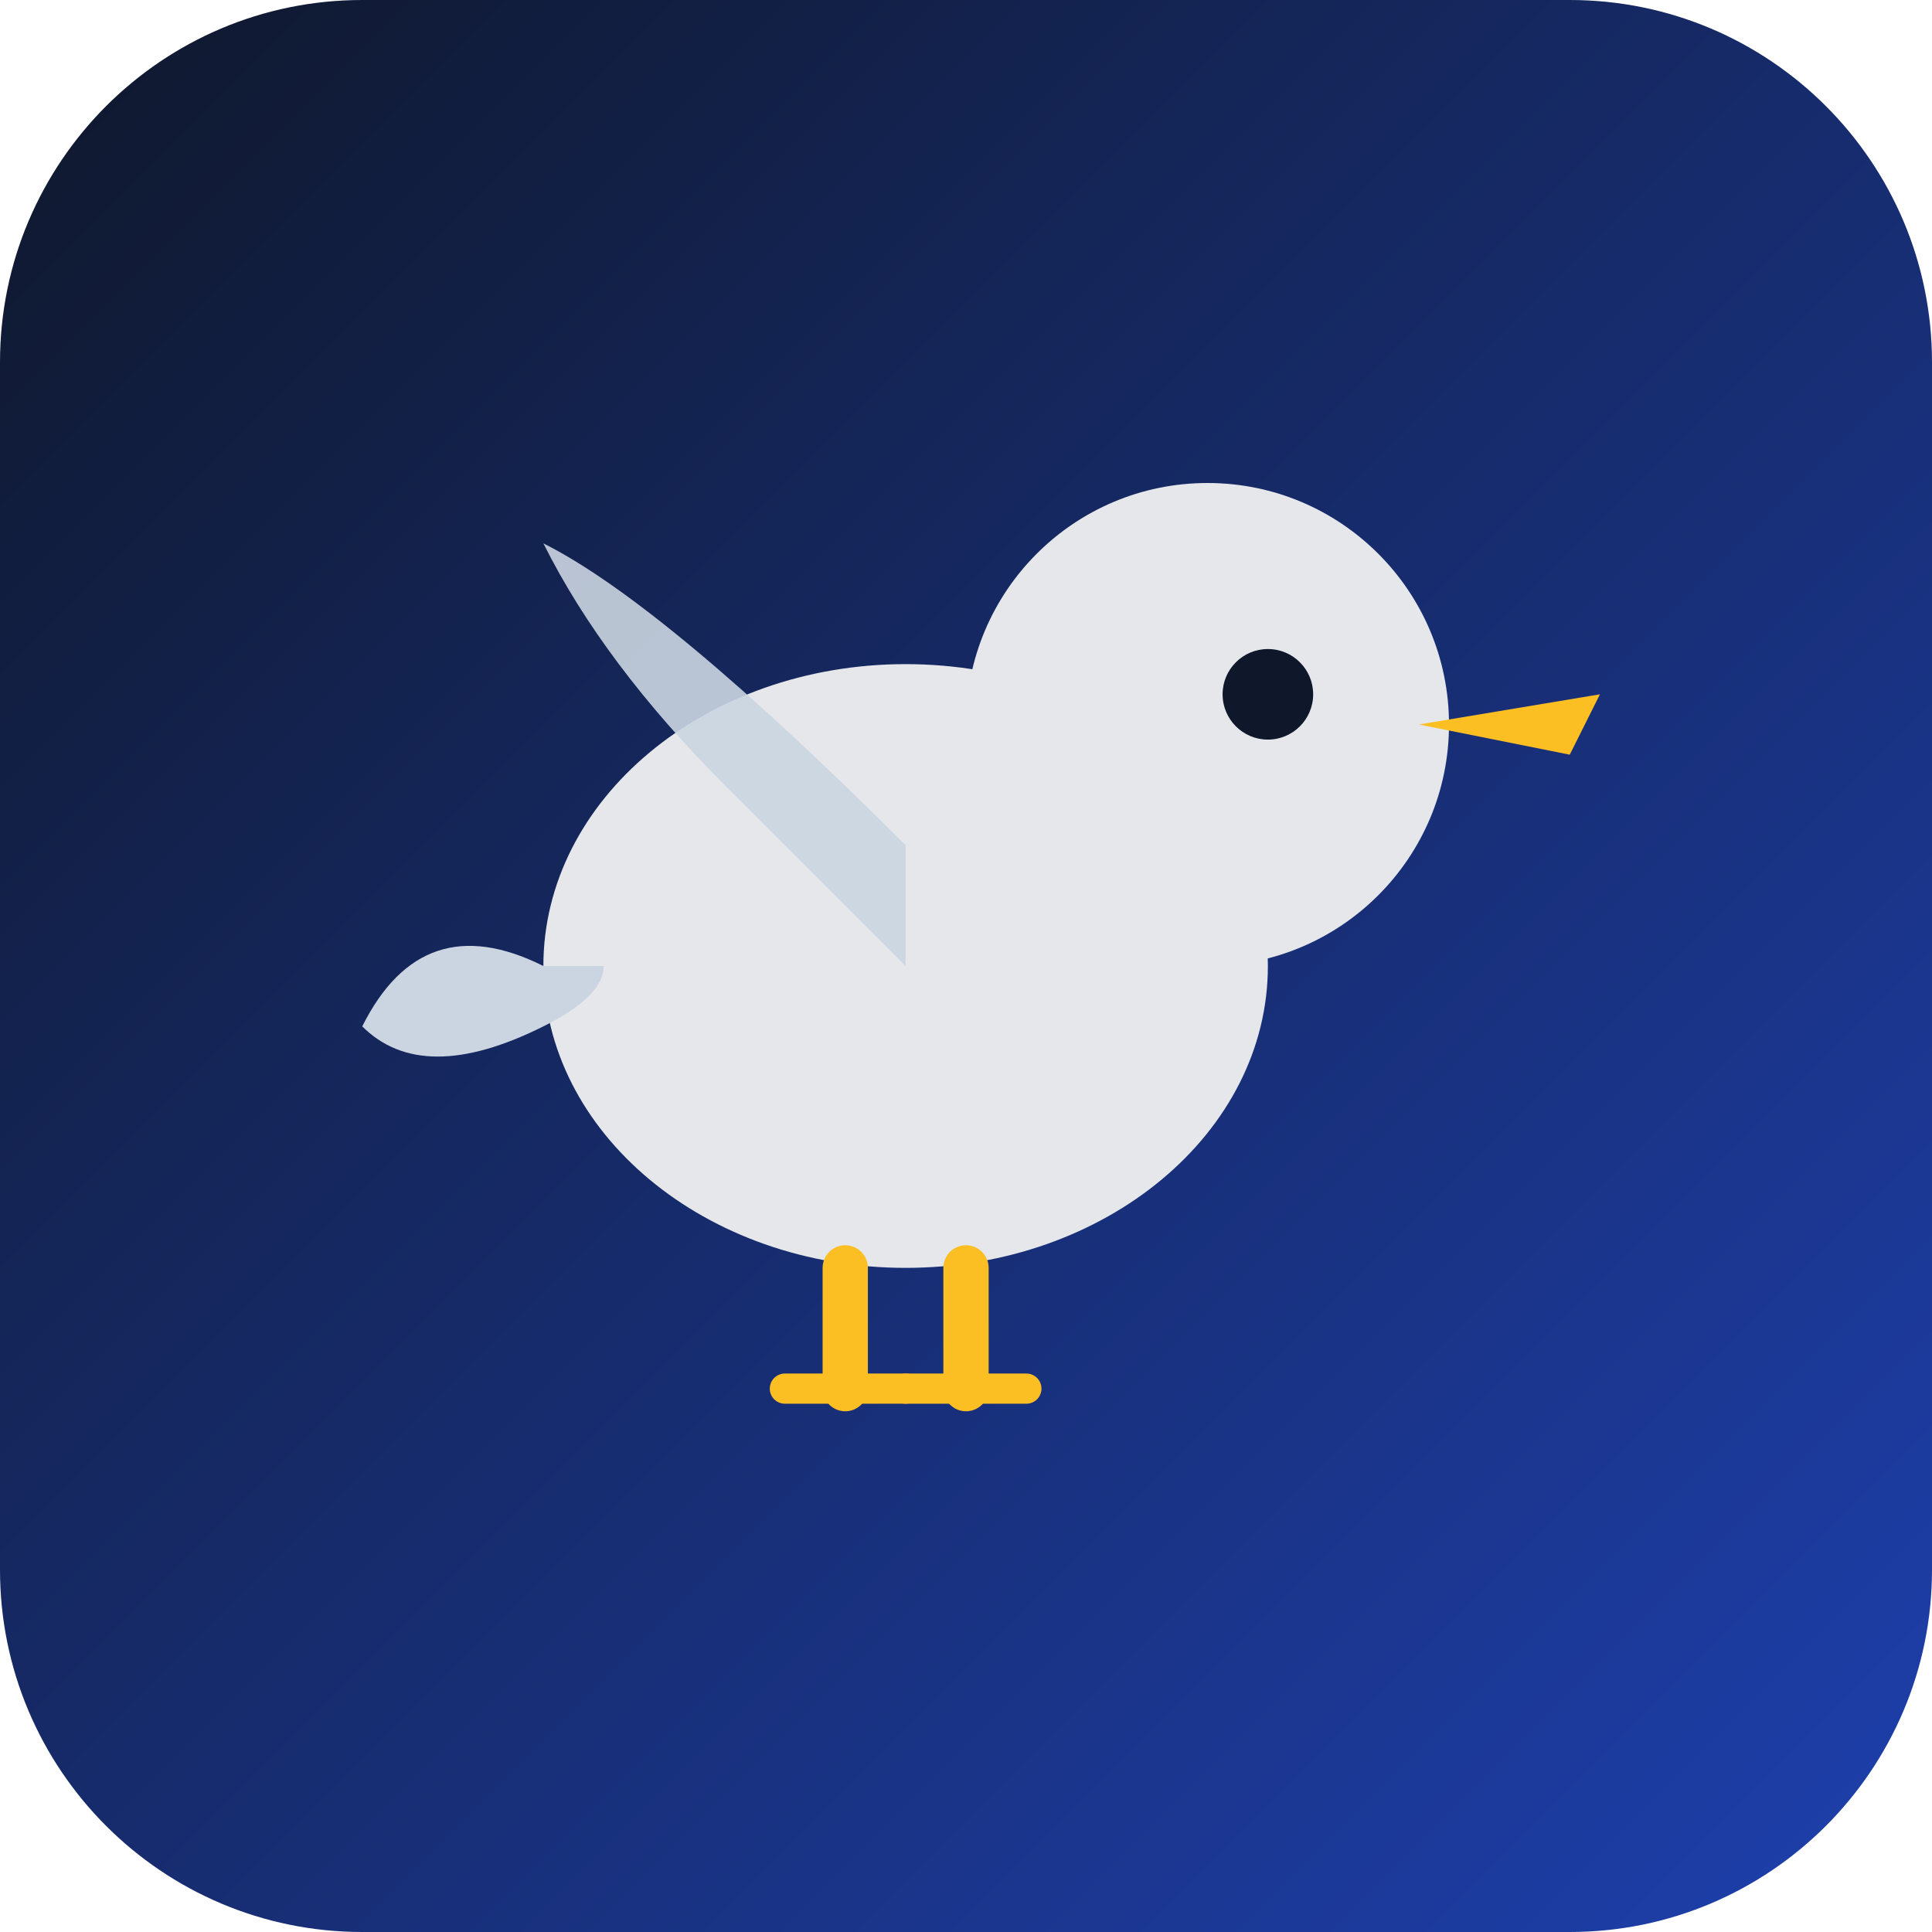
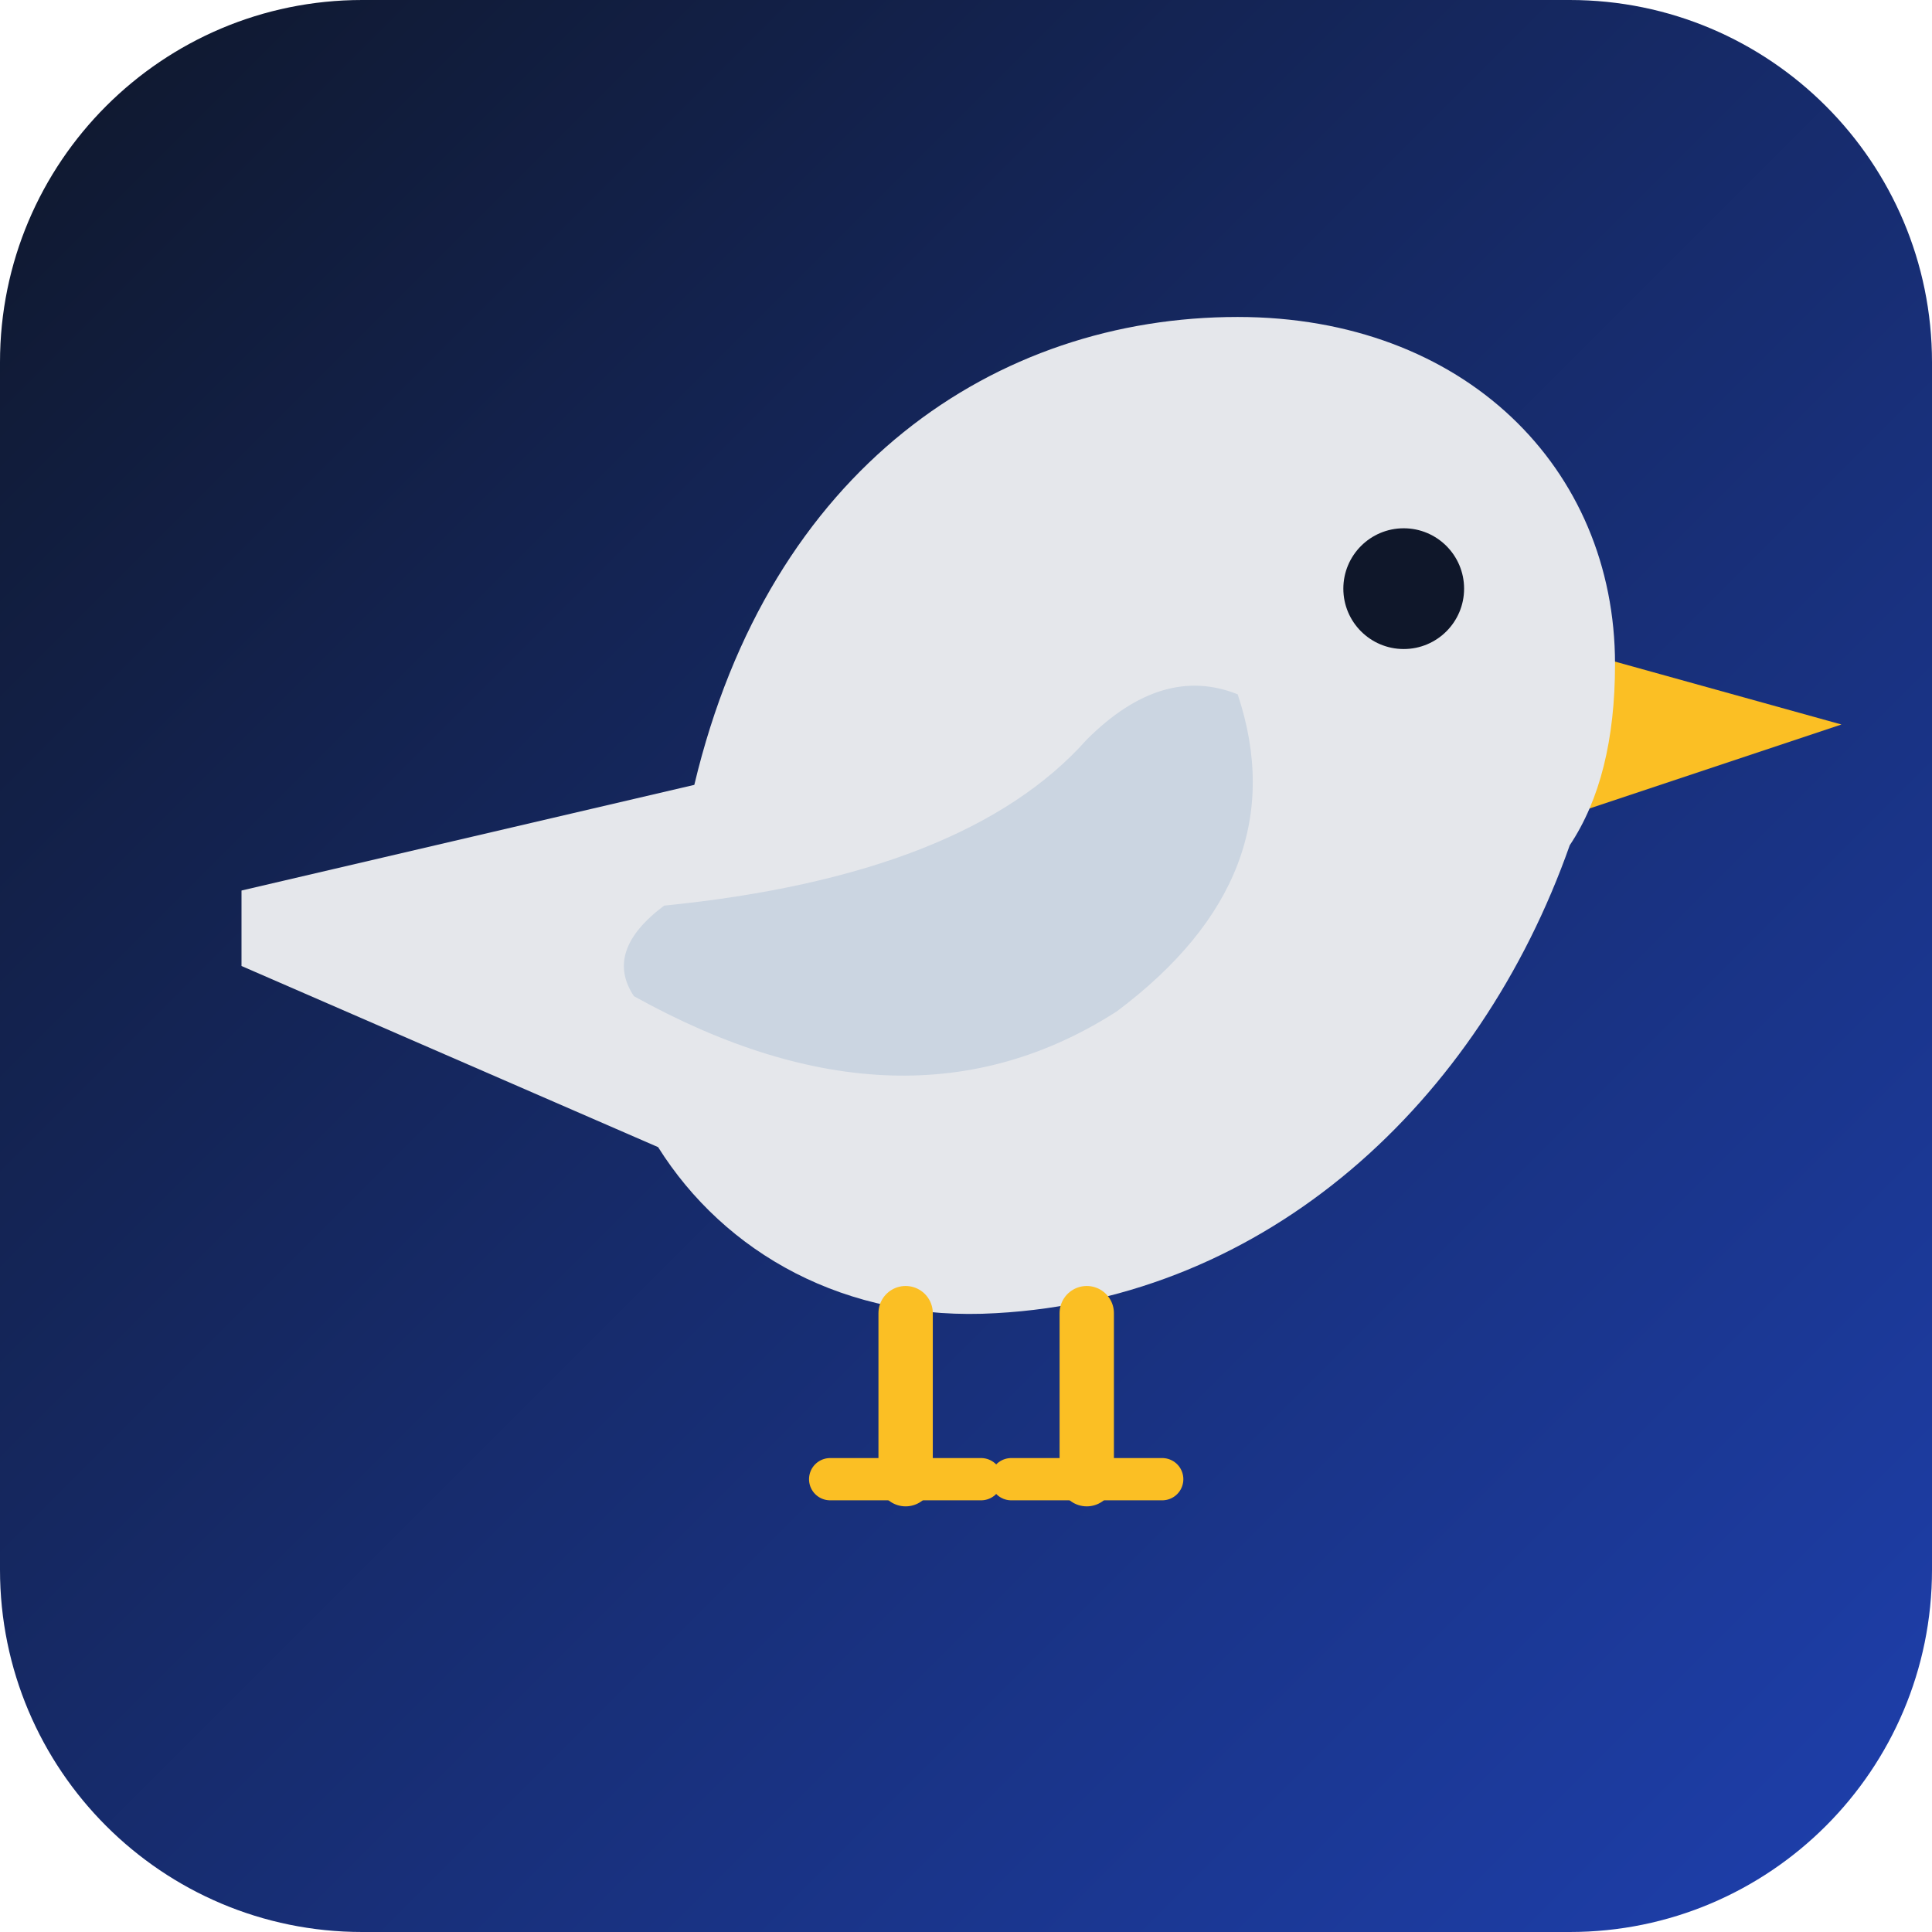
<svg xmlns="http://www.w3.org/2000/svg" viewBox="0 0 64 64">
  <defs>
    <linearGradient id="bg" x1="0" y1="0" x2="1" y2="1">
      <stop offset="0" stop-color="#0f172a" />
      <stop offset="1" stop-color="#1e40af" />
    </linearGradient>
  </defs>
  <rect width="64" height="64" rx="12" fill="url(#bg)" />
-   <circle cx="40" cy="24" r="8" fill="#e5e7eb" />
-   <path d="M 47 24 L 53 23 L 52 25 Z" fill="#fbbf24" />
-   <circle cx="42" cy="23" r="1.5" fill="#0f172a" />
-   <ellipse cx="30" cy="32" rx="12" ry="10" fill="#e5e7eb" />
-   <path d="M 30 28 Q 22 20 18 18 Q 20 22 24 26 Q 28 30 30 32 Z" fill="#cbd5e1" opacity="0.9" />
-   <path d="M 18 32 Q 14 30 12 34 Q 14 36 18 34 Q 20 33 20 32 Z" fill="#cbd5e1" />
-   <line x1="28" y1="42" x2="28" y2="46" stroke="#fbbf24" stroke-width="1.5" stroke-linecap="round" />
-   <line x1="32" y1="42" x2="32" y2="46" stroke="#fbbf24" stroke-width="1.5" stroke-linecap="round" />
-   <path d="M 26 46 L 28 46 L 30 46" stroke="#fbbf24" stroke-width="1" stroke-linecap="round" fill="none" />
-   <path d="M 30 46 L 32 46 L 34 46" stroke="#fbbf24" stroke-width="1" stroke-linecap="round" fill="none" />
+   <path d="M 52 21.5 L 61 24 L 52 27 Z" fill="#fbbf24" />
+   <path d="M 8 29.5            L 23 26            C 25.5 15.5 33 10.5 41 10.5            C 48.5 10.5 53.5 15.5 53.5 22            C 53.5 24.5 53 26.5 52 28            C 49 36.5 42 43 33 43.5            C 28 43.8 24 41.5 21.8 38            L 8 32            Z" fill="#e5e7eb" />
+   <path d="M 41 23            Q 43 29 37 33.5            Q 30 38 21 33            Q 20 31.5 22 30            Q 32 29 36 24.5            Q 38.5 22 41 23            Z" fill="#cbd5e1" />
+   <circle cx="46.5" cy="19.5" r="2" fill="#0f172a" />
+   <line x1="30" y1="43.5" x2="30" y2="49" stroke="#fbbf24" stroke-width="1.8" stroke-linecap="round" />
+   <line x1="36" y1="43.5" x2="36" y2="49" stroke="#fbbf24" stroke-width="1.8" stroke-linecap="round" />
+   <path d="M 27.5 49 L 32.5 49" stroke="#fbbf24" stroke-width="1.4" stroke-linecap="round" fill="none" />
+   <path d="M 33.5 49 L 38.5 49" stroke="#fbbf24" stroke-width="1.4" stroke-linecap="round" fill="none" />
</svg>
